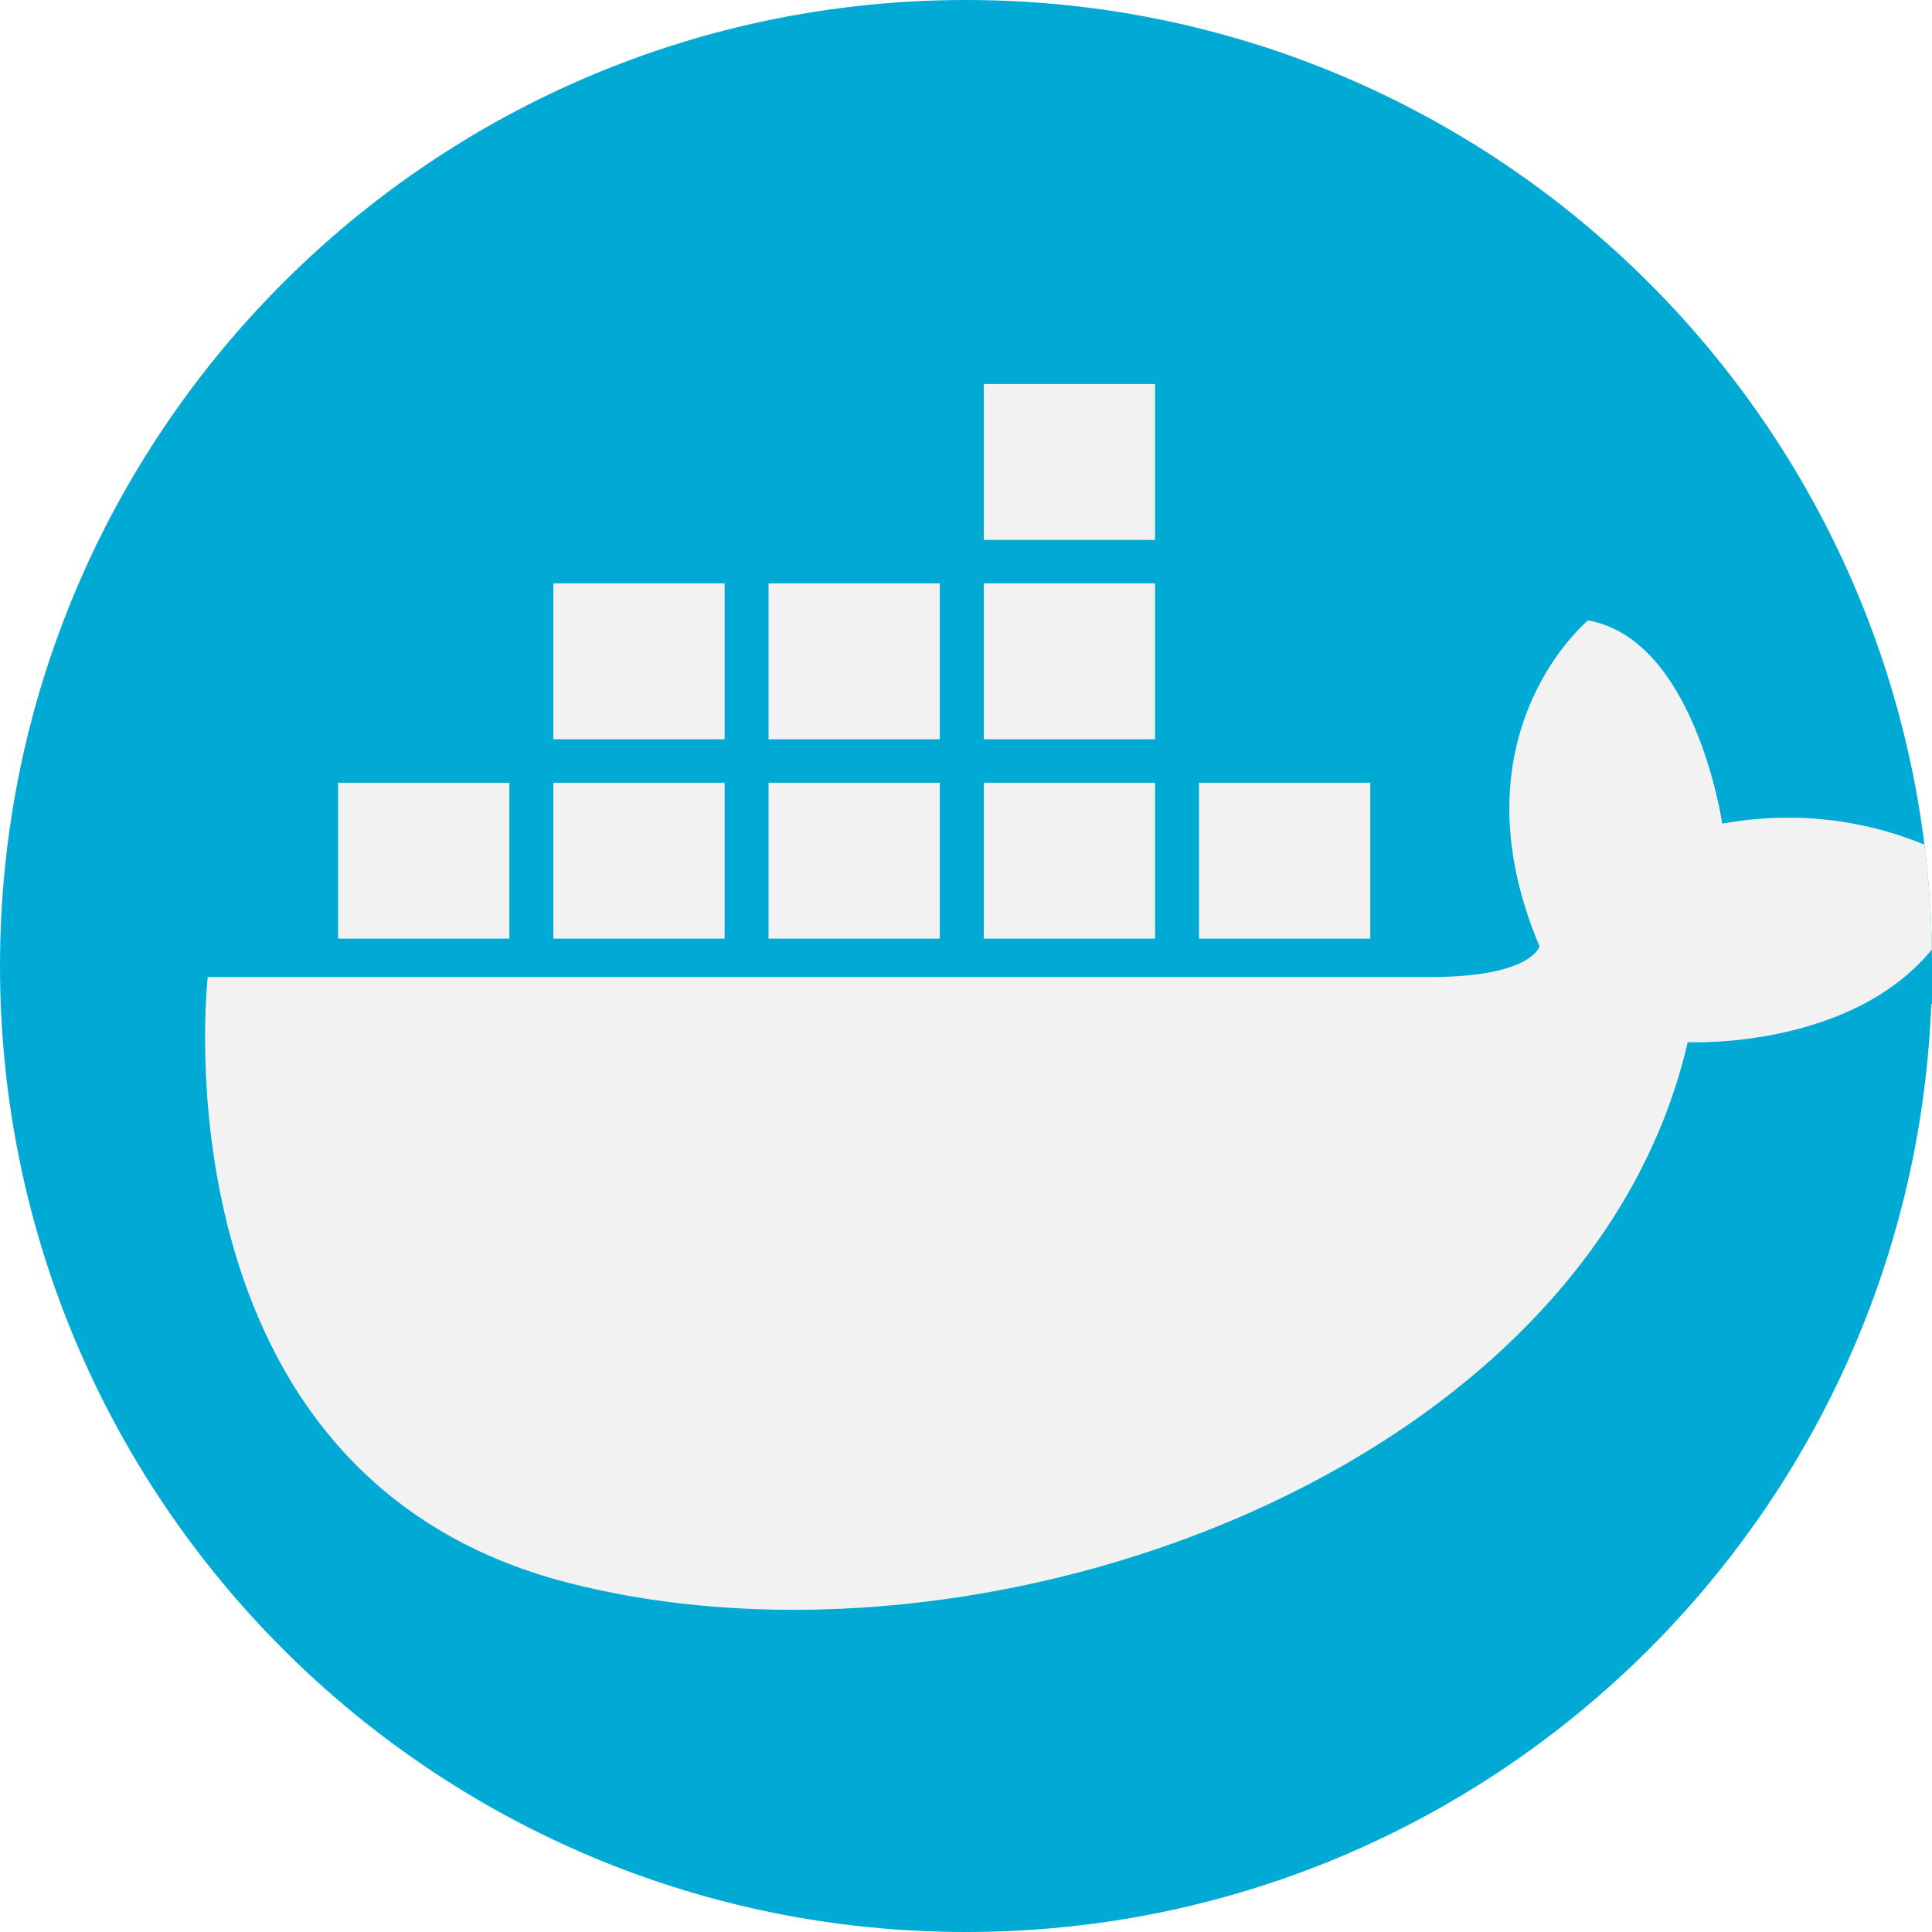
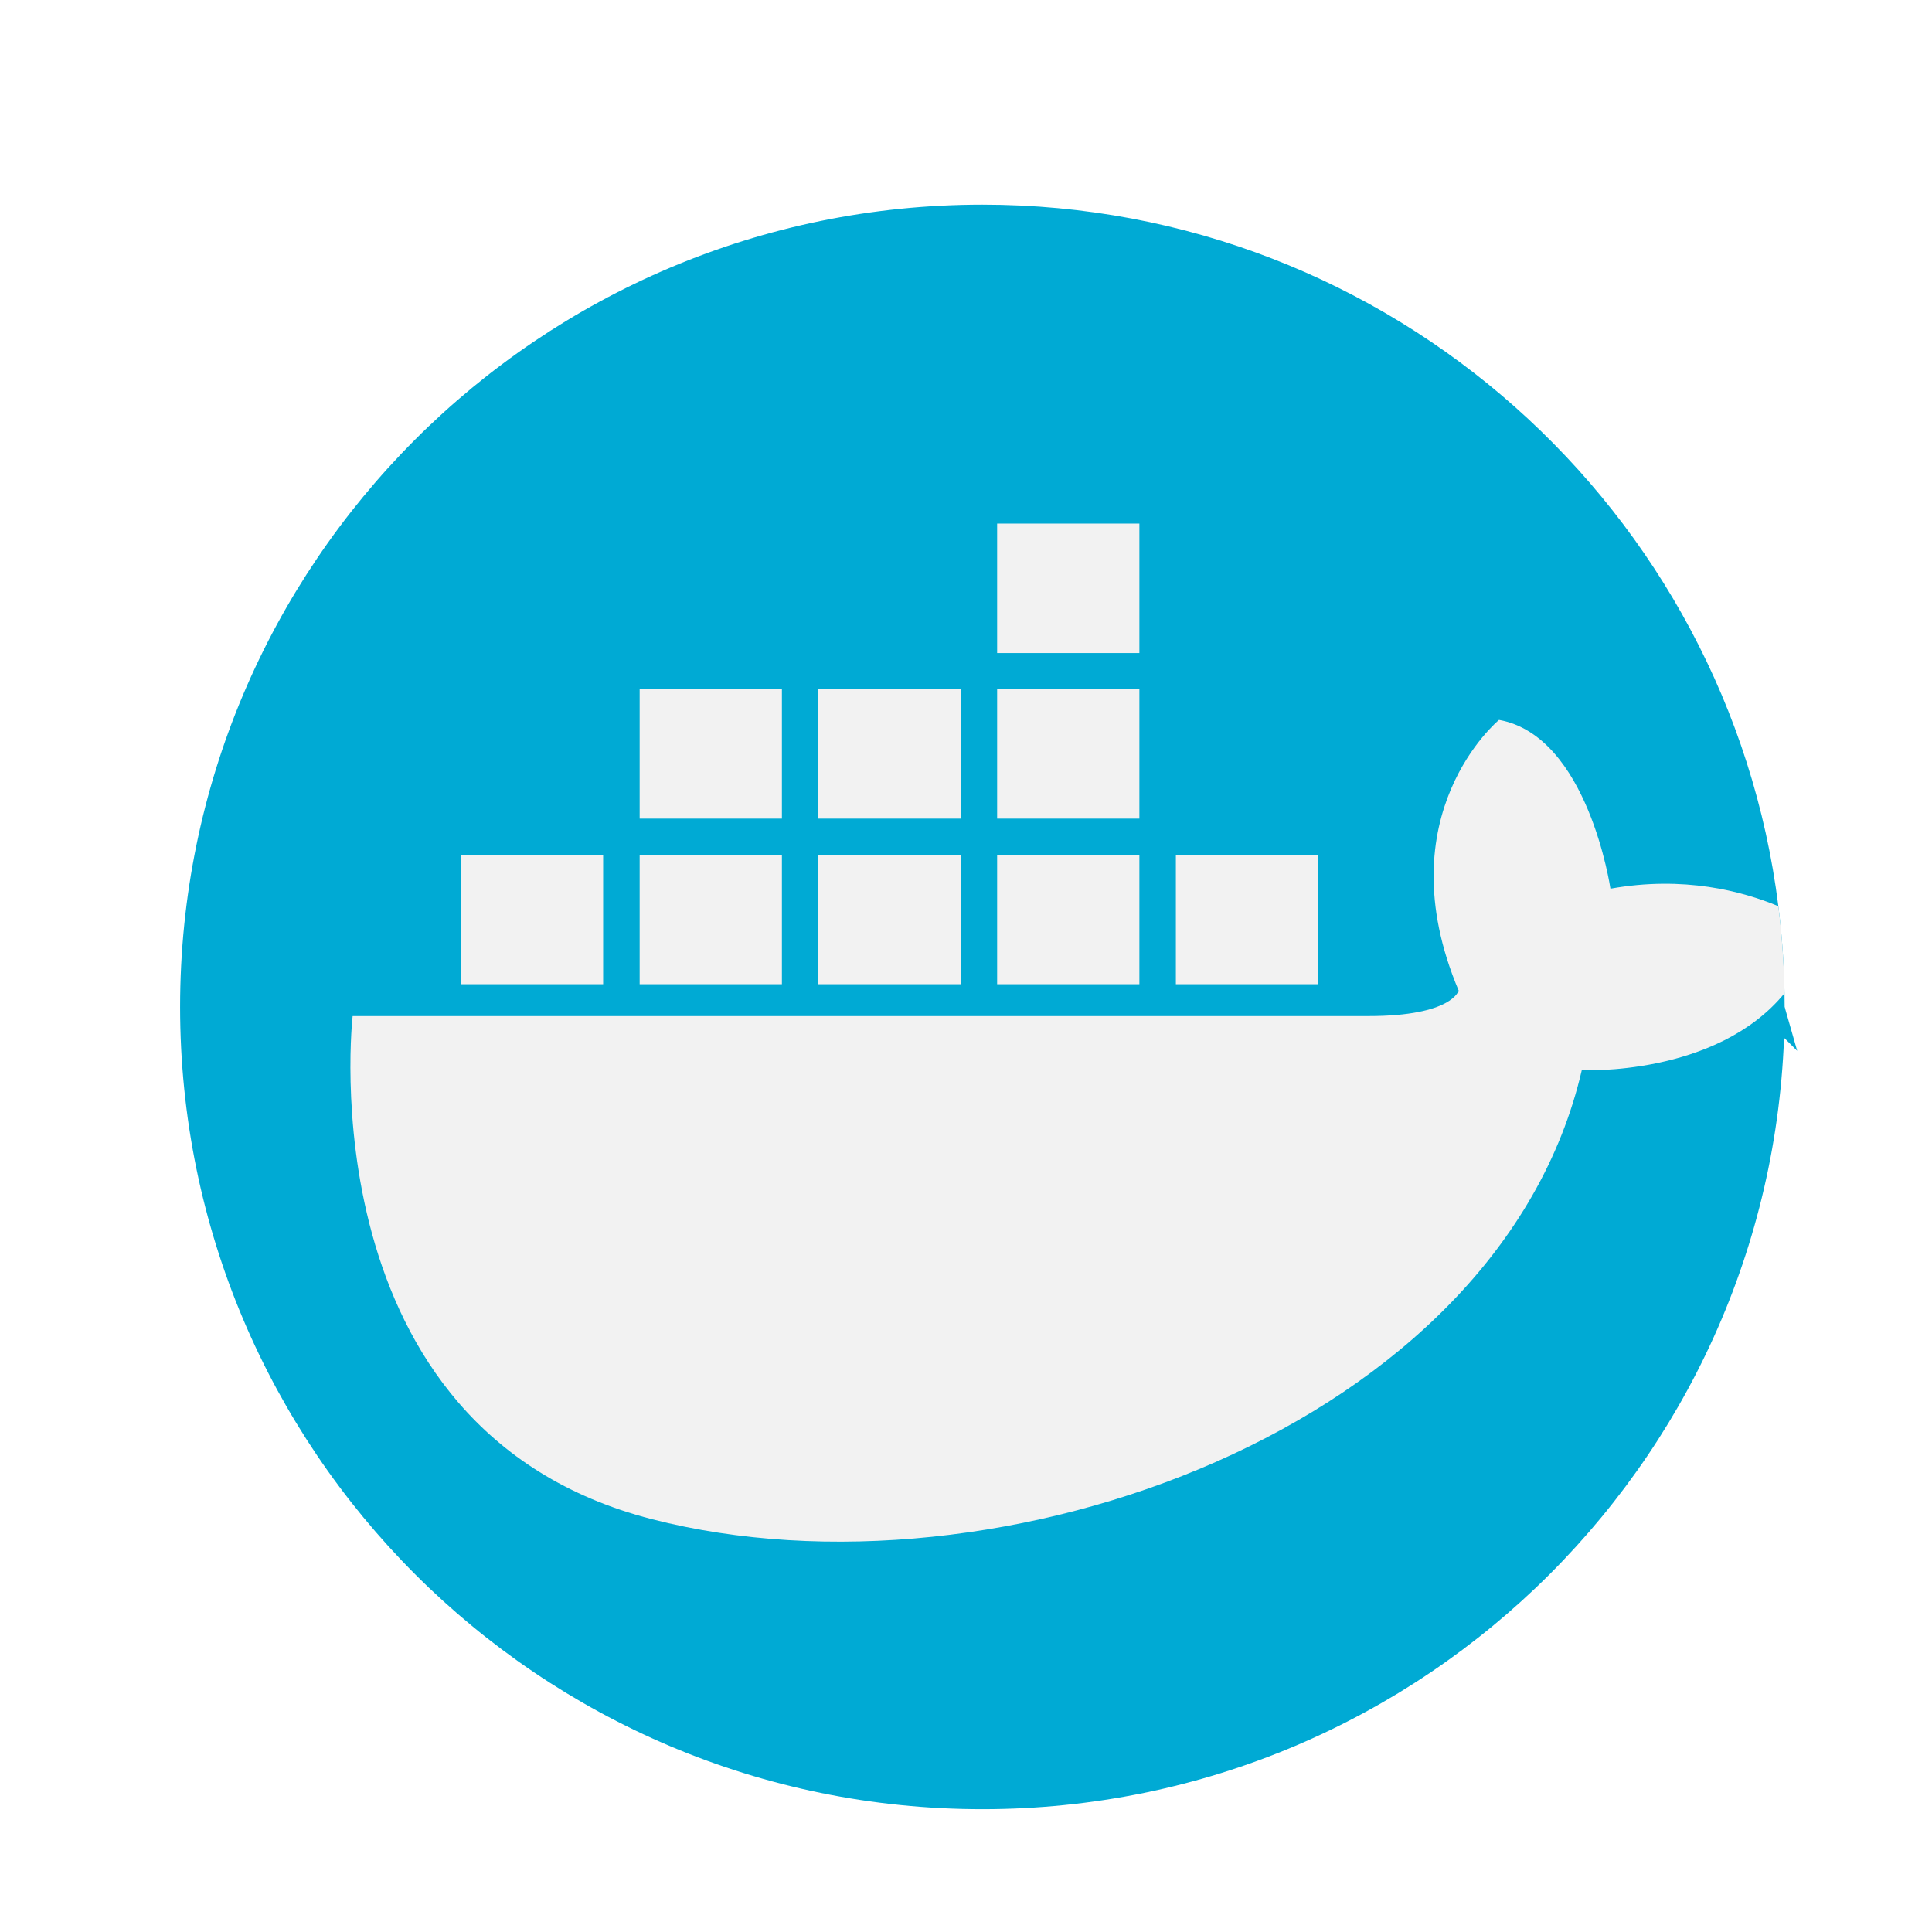
<svg xmlns="http://www.w3.org/2000/svg" version="1.1" id="Capa_1" x="0px" y="0px" viewBox="0 0 512 512" style="enable-background:new 0 0 512 512;" xml:space="preserve">
  <defs id="defs59">
    <marker orient="auto" refY="0.0" refX="0.0" id="Arrow1Lstart" style="overflow:visible">
      <path id="path871" d="M 0.0,0.0 L 5.0,-5.0 L -12.5,0.0 L 5.0,5.0 L 0.0,0.0 z " style="fill-rule:evenodd;stroke:none;stroke-width:1pt;stroke-opacity:1;fill:#00aad4;fill-opacity:1" transform="scale(0.8) translate(12.5,0)" />
    </marker>
  </defs>
-   <path style="fill:#00aad4;marker-end:url(#Arrow1Lstart);fill-opacity:1" d="M512,256c0,141.385-114.615,256-256,256S0,397.385,0,256S114.615,0,256,0  c130.497,0,238.184,97.646,253.994,223.859c1.149,9.122,1.818,18.39,1.964,27.784C511.99,253.095,512,254.548,512,256z" id="path2" />
-   <g id="g24">
-     <path style="fill:#F2F2F2;" d="M511.958,251.643c-21.859,26.624-64.69,24.545-64.69,24.545   c-26.415,113.8-185.94,171.719-296.699,143.266C39.821,391.011,55.056,258.915,55.056,258.915h324.138   c26.749,0,28.787-8.129,28.787-8.129c-23.709-56.226,12.873-86.371,12.873-86.371c28.453,5.089,35.558,53.854,35.558,53.854   c23.353-4.19,42.109,0.794,53.582,5.59C511.143,232.981,511.812,242.249,511.958,251.643z" id="path4" />
-     <rect x="89.6" y="207.433" style="fill:#F2F2F2;" width="45.39" height="41.32" id="rect6" />
-     <rect x="146.641" y="207.433" style="fill:#F2F2F2;" width="45.39" height="41.32" id="rect8" />
-     <rect x="317.743" y="207.433" style="fill:#F2F2F2;" width="45.39" height="41.32" id="rect10" />
-     <rect x="260.712" y="207.433" style="fill:#F2F2F2;" width="45.39" height="41.32" id="rect12" />
-     <rect x="260.712" y="101.763" style="fill:#F2F2F2;" width="45.39" height="41.32" id="rect14" />
-     <rect x="203.671" y="207.433" style="fill:#F2F2F2;" width="45.39" height="41.32" id="rect16" />
-     <rect x="146.641" y="154.593" style="fill:#F2F2F2;" width="45.39" height="41.32" id="rect18" />
-     <rect x="260.712" y="154.593" style="fill:#F2F2F2;" width="45.39" height="41.32" id="rect20" />
-     <rect x="203.671" y="154.593" style="fill:#F2F2F2;" width="45.39" height="41.32" id="rect22" />
+   <path style="fill:#00aad4;fill-opacity:1;stroke-width:0.831;marker-end:url(#Arrow1Lstart)" d="m 472.949,266.847 c 0,117.421 -95.189,212.61 -212.61,212.61 -117.421,0 -212.61,-95.189 -212.61,-212.61 0,-117.421 95.189,-212.61 212.61,-212.61 108.379,0 197.814,81.096 210.944,185.917 0.954,7.576 1.51,15.273 1.631,23.075 0.027,1.206 0.035,2.413 0.035,3.619 z" id="path2" />
+   <g id="g24" transform="matrix(0.8305085,0,0,0.8305085,47.72881,54.23729)">
+     <path style="fill:#f2f2f2" d="m 511.958,251.643 c -21.859,26.624 -64.69,24.545 -64.69,24.545 -26.415,113.8 -185.94,171.719 -296.699,143.266 C 39.821,391.011 55.056,258.915 55.056,258.915 h 324.138 c 26.749,0 28.787,-8.129 28.787,-8.129 -23.709,-56.226 12.873,-86.371 12.873,-86.371 28.453,5.089 35.558,53.854 35.558,53.854 23.353,-4.19 42.109,0.794 53.582,5.59 1.149,9.122 1.818,18.39 1.964,27.784 z" id="path4" />
+     <rect x="89.6" y="207.433" style="fill:#f2f2f2" width="45.39" height="41.32" id="rect6" />
+     <rect x="146.641" y="207.433" style="fill:#f2f2f2" width="45.39" height="41.32" id="rect8" />
+     <rect x="317.743" y="207.433" style="fill:#f2f2f2" width="45.39" height="41.32" id="rect10" />
+     <rect x="260.712" y="207.433" style="fill:#f2f2f2" width="45.39" height="41.32" id="rect12" />
+     <rect x="260.712" y="101.763" style="fill:#f2f2f2" width="45.39" height="41.32" id="rect14" />
+     <rect x="203.671" y="207.433" style="fill:#f2f2f2" width="45.39" height="41.32" id="rect16" />
+     <rect x="146.641" y="154.593" style="fill:#f2f2f2" width="45.39" height="41.32" id="rect18" />
+     <rect x="260.712" y="154.593" style="fill:#f2f2f2" width="45.39" height="41.32" id="rect20" />
+     <rect x="203.671" y="154.593" style="fill:#f2f2f2" width="45.39" height="41.32" id="rect22" />
  </g>
  <g id="g26">
</g>
  <g id="g28">
</g>
  <g id="g30">
</g>
  <g id="g32">
</g>
  <g id="g34">
</g>
  <g id="g36">
</g>
  <g id="g38">
</g>
  <g id="g40">
</g>
  <g id="g42">
</g>
  <g id="g44">
</g>
  <g id="g46">
</g>
  <g id="g48">
</g>
  <g id="g50">
</g>
  <g id="g52">
</g>
  <g id="g54">
</g>
</svg>
